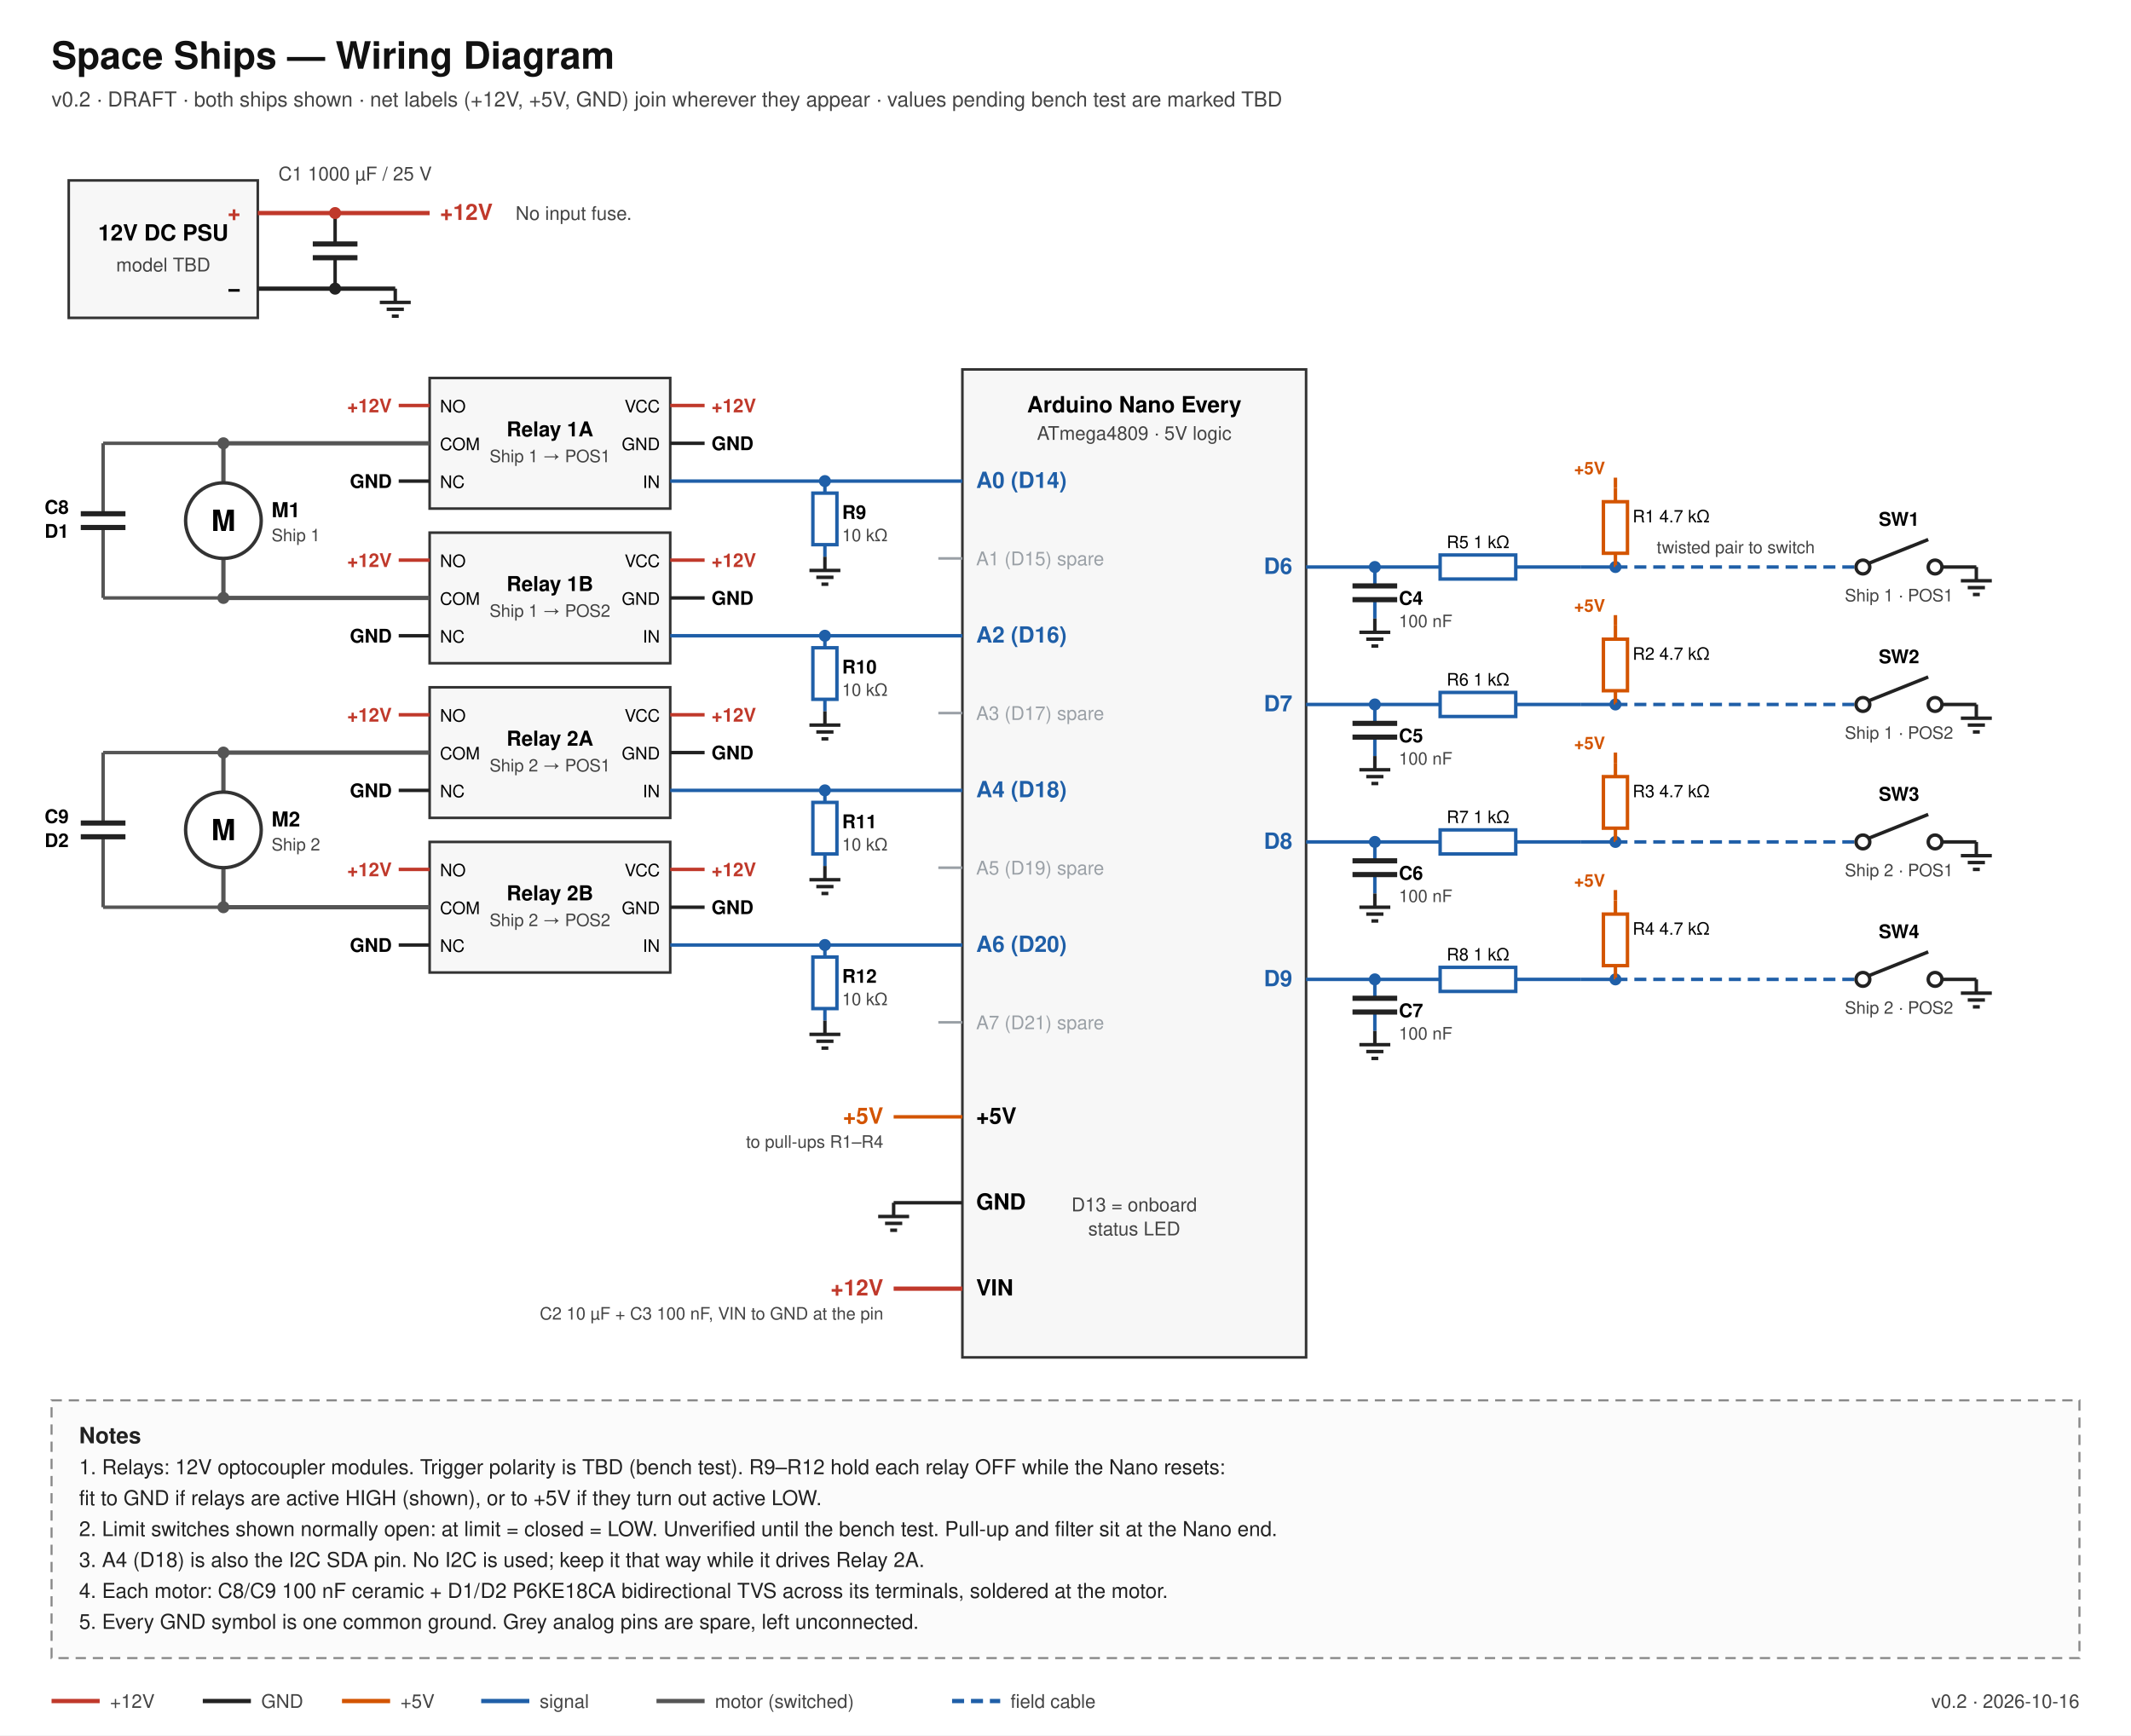
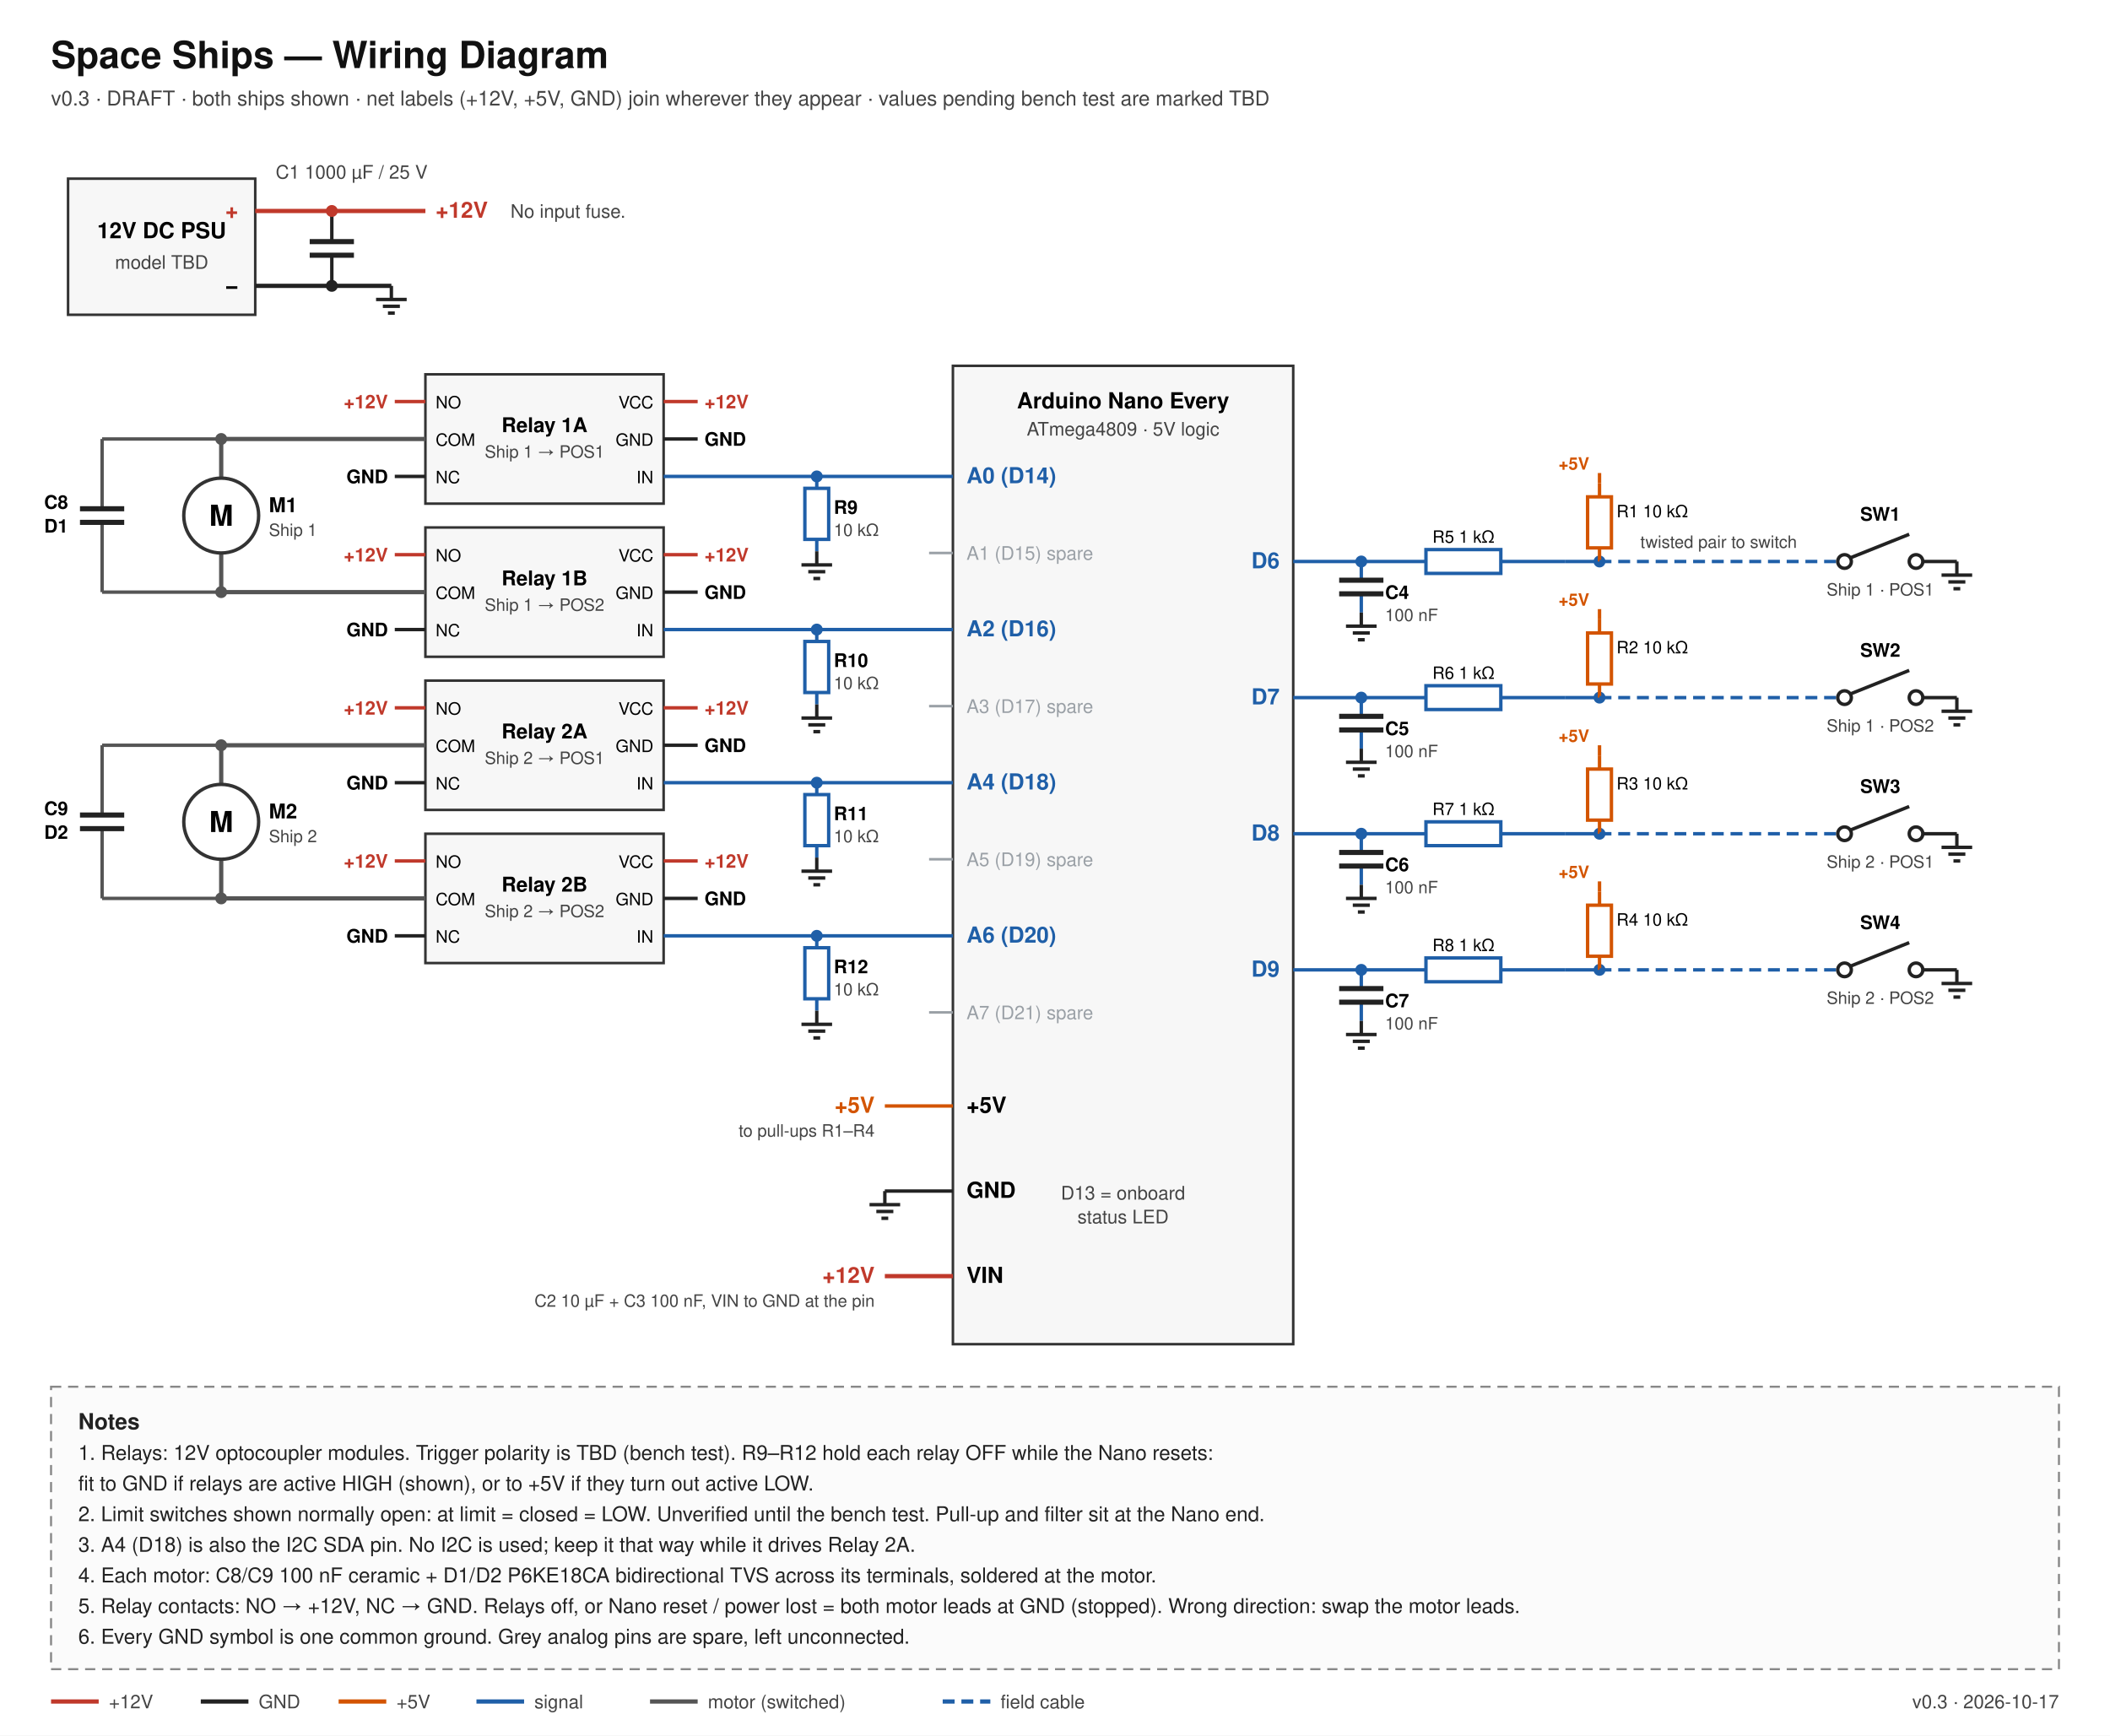
- <svg xmlns="http://www.w3.org/2000/svg" viewBox="0 0 1240 1010" width="1240" height="1010" font-family="Helvetica, Arial, sans-serif" font-size="13">
+ <svg xmlns="http://www.w3.org/2000/svg" viewBox="0 0 1240 1020" width="1240" height="1020" font-family="Helvetica, Arial, sans-serif" font-size="13">
  <defs>
    <g id="gnd">
      <line x1="0" y1="0" x2="0" y2="8" stroke="#222" stroke-width="2" />
      <line x1="-9" y1="8" x2="9" y2="8" stroke="#222" stroke-width="2" />
      <line x1="-5" y1="12" x2="5" y2="12" stroke="#222" stroke-width="2" />
      <line x1="-2" y1="16" x2="2" y2="16" stroke="#222" stroke-width="2" />
    </g>
  </defs>
-   <rect width="1240" height="1010" fill="#fff" />
+   <rect width="1240" height="1020" fill="#fff" />
  <text x="30" y="40" text-anchor="start" fill="#111" font-size="22" font-weight="bold">Space Ships — Wiring Diagram</text>
-   <text x="30" y="62" text-anchor="start" fill="#444" font-size="12">v0.2 · DRAFT · both ships shown · net labels (+12V, +5V, GND) join wherever they appear · values pending bench test are marked TBD</text>
+   <text x="30" y="62" text-anchor="start" fill="#444" font-size="12">v0.3 · DRAFT · both ships shown · net labels (+12V, +5V, GND) join wherever they appear · values pending bench test are marked TBD</text>
  <rect x="40" y="105" width="110" height="80" fill="#f7f7f7" stroke="#333" stroke-width="1.5" />
  <text x="95" y="140" text-anchor="middle" font-weight="bold">12V DC PSU</text>
  <text x="95" y="158" text-anchor="middle" fill="#444" font-size="11">model TBD</text>
  <text x="140" y="128" text-anchor="end" fill="#c0392b" font-weight="bold">+</text>
  <text x="140" y="172" text-anchor="end" font-weight="bold">−</text>
  <line x1="150" y1="124" x2="250" y2="124" stroke="#c0392b" stroke-width="2.5" />
  <text x="256" y="128" text-anchor="start" fill="#c0392b" font-weight="bold">+12V</text>
  <line x1="150" y1="168" x2="230" y2="168" stroke="#222" stroke-width="2.5" />
  <use href="#gnd" x="230" y="168" />
  <line x1="195" y1="124" x2="195" y2="142.0" stroke="#222" stroke-width="2" />
  <line x1="195" y1="150.0" x2="195" y2="168" stroke="#222" stroke-width="2" />
  <line x1="182" y1="142.0" x2="208" y2="142.0" stroke="#222" stroke-width="3" />
  <line x1="182" y1="150.0" x2="208" y2="150.0" stroke="#222" stroke-width="3" />
  <circle cx="195" cy="124" r="3.5" fill="#c0392b" />
  <circle cx="195" cy="168" r="3.5" fill="#222" />
  <text x="162" y="105" text-anchor="start" fill="#444" font-size="11">C1 1000 µF / 25 V</text>
  <text x="300" y="128" text-anchor="start" fill="#444" font-size="11">No input fuse.</text>
  <rect x="560" y="215" width="200" height="575" fill="#f7f7f7" stroke="#333" stroke-width="1.5" />
  <text x="660.0" y="240" text-anchor="middle" font-weight="bold">Arduino Nano Every</text>
  <text x="660.0" y="256" text-anchor="middle" fill="#444" font-size="11">ATmega4809 · 5V logic</text>
  <text x="660.0" y="705" text-anchor="middle" fill="#444" font-size="11">D13 = onboard</text>
  <text x="660.0" y="719" text-anchor="middle" fill="#444" font-size="11">status LED</text>
  <line x1="546" y1="325" x2="560" y2="325" stroke="#9aa0a6" stroke-width="1.5" />
  <text x="568" y="329" text-anchor="start" fill="#9aa0a6" font-size="11">A1 (D15) spare</text>
  <line x1="546" y1="415" x2="560" y2="415" stroke="#9aa0a6" stroke-width="1.5" />
  <text x="568" y="419" text-anchor="start" fill="#9aa0a6" font-size="11">A3 (D17) spare</text>
  <line x1="546" y1="505" x2="560" y2="505" stroke="#9aa0a6" stroke-width="1.5" />
  <text x="568" y="509" text-anchor="start" fill="#9aa0a6" font-size="11">A5 (D19) spare</text>
  <line x1="546" y1="595" x2="560" y2="595" stroke="#9aa0a6" stroke-width="1.5" />
  <text x="568" y="599" text-anchor="start" fill="#9aa0a6" font-size="11">A7 (D21) spare</text>
  <text x="568" y="284" text-anchor="start" fill="#1f5fa8" font-weight="bold">A0 (D14)</text>
  <rect x="250" y="220" width="140" height="76" fill="#f7f7f7" stroke="#333" stroke-width="1.5" />
  <text x="320.0" y="254" text-anchor="middle" font-size="12" font-weight="bold">Relay 1A</text>
  <text x="320.0" y="269" text-anchor="middle" fill="#444" font-size="10">Ship 1 → POS1</text>
  <text x="384" y="240" text-anchor="end" font-size="10">VCC</text>
  <text x="384" y="262" text-anchor="end" font-size="10">GND</text>
  <text x="384" y="284" text-anchor="end" font-size="10">IN</text>
  <line x1="390" y1="236" x2="410" y2="236" stroke="#c0392b" stroke-width="2" />
  <text x="414" y="240" text-anchor="start" fill="#c0392b" font-size="11" font-weight="bold">+12V</text>
  <line x1="390" y1="258" x2="410" y2="258" stroke="#222" stroke-width="2" />
  <text x="414" y="262" text-anchor="start" font-size="11" font-weight="bold">GND</text>
  <line x1="390" y1="280" x2="560" y2="280" stroke="#1f5fa8" stroke-width="2" />
  <circle cx="480" cy="280" r="3.5" fill="#1f5fa8" />
  <line x1="480" y1="280" x2="480" y2="287.0" stroke="#1f5fa8" stroke-width="2" />
  <line x1="480" y1="317.0" x2="480" y2="324" stroke="#1f5fa8" stroke-width="2" />
  <rect x="473" y="287.0" width="14" height="30" fill="#fff" stroke="#1f5fa8" stroke-width="2" />
  <use href="#gnd" x="480" y="324" />
  <text x="490" y="302" text-anchor="start" font-size="11" font-weight="bold">R9</text>
  <text x="490" y="315" text-anchor="start" fill="#444" font-size="10">10 kΩ</text>
  <text x="256" y="240" text-anchor="start" font-size="10">NO</text>
  <text x="256" y="262" text-anchor="start" font-size="10">COM</text>
  <text x="256" y="284" text-anchor="start" font-size="10">NC</text>
  <line x1="250" y1="236" x2="232" y2="236" stroke="#c0392b" stroke-width="2" />
  <text x="228" y="240" text-anchor="end" fill="#c0392b" font-size="11" font-weight="bold">+12V</text>
  <line x1="250" y1="280" x2="232" y2="280" stroke="#222" stroke-width="2" />
  <text x="228" y="284" text-anchor="end" font-size="11" font-weight="bold">GND</text>
  <text x="568" y="374" text-anchor="start" fill="#1f5fa8" font-weight="bold">A2 (D16)</text>
  <rect x="250" y="310" width="140" height="76" fill="#f7f7f7" stroke="#333" stroke-width="1.5" />
  <text x="320.0" y="344" text-anchor="middle" font-size="12" font-weight="bold">Relay 1B</text>
  <text x="320.0" y="359" text-anchor="middle" fill="#444" font-size="10">Ship 1 → POS2</text>
  <text x="384" y="330" text-anchor="end" font-size="10">VCC</text>
  <text x="384" y="352" text-anchor="end" font-size="10">GND</text>
  <text x="384" y="374" text-anchor="end" font-size="10">IN</text>
  <line x1="390" y1="326" x2="410" y2="326" stroke="#c0392b" stroke-width="2" />
  <text x="414" y="330" text-anchor="start" fill="#c0392b" font-size="11" font-weight="bold">+12V</text>
  <line x1="390" y1="348" x2="410" y2="348" stroke="#222" stroke-width="2" />
  <text x="414" y="352" text-anchor="start" font-size="11" font-weight="bold">GND</text>
  <line x1="390" y1="370" x2="560" y2="370" stroke="#1f5fa8" stroke-width="2" />
  <circle cx="480" cy="370" r="3.5" fill="#1f5fa8" />
  <line x1="480" y1="370" x2="480" y2="377.0" stroke="#1f5fa8" stroke-width="2" />
  <line x1="480" y1="407.0" x2="480" y2="414" stroke="#1f5fa8" stroke-width="2" />
  <rect x="473" y="377.0" width="14" height="30" fill="#fff" stroke="#1f5fa8" stroke-width="2" />
  <use href="#gnd" x="480" y="414" />
  <text x="490" y="392" text-anchor="start" font-size="11" font-weight="bold">R10</text>
  <text x="490" y="405" text-anchor="start" fill="#444" font-size="10">10 kΩ</text>
  <text x="256" y="330" text-anchor="start" font-size="10">NO</text>
  <text x="256" y="352" text-anchor="start" font-size="10">COM</text>
  <text x="256" y="374" text-anchor="start" font-size="10">NC</text>
  <line x1="250" y1="326" x2="232" y2="326" stroke="#c0392b" stroke-width="2" />
  <text x="228" y="330" text-anchor="end" fill="#c0392b" font-size="11" font-weight="bold">+12V</text>
  <line x1="250" y1="370" x2="232" y2="370" stroke="#222" stroke-width="2" />
  <text x="228" y="374" text-anchor="end" font-size="11" font-weight="bold">GND</text>
  <text x="568" y="464" text-anchor="start" fill="#1f5fa8" font-weight="bold">A4 (D18)</text>
  <rect x="250" y="400" width="140" height="76" fill="#f7f7f7" stroke="#333" stroke-width="1.5" />
  <text x="320.0" y="434" text-anchor="middle" font-size="12" font-weight="bold">Relay 2A</text>
  <text x="320.0" y="449" text-anchor="middle" fill="#444" font-size="10">Ship 2 → POS1</text>
  <text x="384" y="420" text-anchor="end" font-size="10">VCC</text>
  <text x="384" y="442" text-anchor="end" font-size="10">GND</text>
  <text x="384" y="464" text-anchor="end" font-size="10">IN</text>
  <line x1="390" y1="416" x2="410" y2="416" stroke="#c0392b" stroke-width="2" />
  <text x="414" y="420" text-anchor="start" fill="#c0392b" font-size="11" font-weight="bold">+12V</text>
  <line x1="390" y1="438" x2="410" y2="438" stroke="#222" stroke-width="2" />
  <text x="414" y="442" text-anchor="start" font-size="11" font-weight="bold">GND</text>
  <line x1="390" y1="460" x2="560" y2="460" stroke="#1f5fa8" stroke-width="2" />
  <circle cx="480" cy="460" r="3.5" fill="#1f5fa8" />
  <line x1="480" y1="460" x2="480" y2="467.0" stroke="#1f5fa8" stroke-width="2" />
  <line x1="480" y1="497.0" x2="480" y2="504" stroke="#1f5fa8" stroke-width="2" />
  <rect x="473" y="467.0" width="14" height="30" fill="#fff" stroke="#1f5fa8" stroke-width="2" />
  <use href="#gnd" x="480" y="504" />
  <text x="490" y="482" text-anchor="start" font-size="11" font-weight="bold">R11</text>
  <text x="490" y="495" text-anchor="start" fill="#444" font-size="10">10 kΩ</text>
  <text x="256" y="420" text-anchor="start" font-size="10">NO</text>
  <text x="256" y="442" text-anchor="start" font-size="10">COM</text>
  <text x="256" y="464" text-anchor="start" font-size="10">NC</text>
  <line x1="250" y1="416" x2="232" y2="416" stroke="#c0392b" stroke-width="2" />
  <text x="228" y="420" text-anchor="end" fill="#c0392b" font-size="11" font-weight="bold">+12V</text>
  <line x1="250" y1="460" x2="232" y2="460" stroke="#222" stroke-width="2" />
  <text x="228" y="464" text-anchor="end" font-size="11" font-weight="bold">GND</text>
  <text x="568" y="554" text-anchor="start" fill="#1f5fa8" font-weight="bold">A6 (D20)</text>
  <rect x="250" y="490" width="140" height="76" fill="#f7f7f7" stroke="#333" stroke-width="1.5" />
  <text x="320.0" y="524" text-anchor="middle" font-size="12" font-weight="bold">Relay 2B</text>
  <text x="320.0" y="539" text-anchor="middle" fill="#444" font-size="10">Ship 2 → POS2</text>
  <text x="384" y="510" text-anchor="end" font-size="10">VCC</text>
  <text x="384" y="532" text-anchor="end" font-size="10">GND</text>
  <text x="384" y="554" text-anchor="end" font-size="10">IN</text>
  <line x1="390" y1="506" x2="410" y2="506" stroke="#c0392b" stroke-width="2" />
  <text x="414" y="510" text-anchor="start" fill="#c0392b" font-size="11" font-weight="bold">+12V</text>
  <line x1="390" y1="528" x2="410" y2="528" stroke="#222" stroke-width="2" />
  <text x="414" y="532" text-anchor="start" font-size="11" font-weight="bold">GND</text>
  <line x1="390" y1="550" x2="560" y2="550" stroke="#1f5fa8" stroke-width="2" />
  <circle cx="480" cy="550" r="3.5" fill="#1f5fa8" />
  <line x1="480" y1="550" x2="480" y2="557.0" stroke="#1f5fa8" stroke-width="2" />
  <line x1="480" y1="587.0" x2="480" y2="594" stroke="#1f5fa8" stroke-width="2" />
  <rect x="473" y="557.0" width="14" height="30" fill="#fff" stroke="#1f5fa8" stroke-width="2" />
  <use href="#gnd" x="480" y="594" />
  <text x="490" y="572" text-anchor="start" font-size="11" font-weight="bold">R12</text>
  <text x="490" y="585" text-anchor="start" fill="#444" font-size="10">10 kΩ</text>
  <text x="256" y="510" text-anchor="start" font-size="10">NO</text>
  <text x="256" y="532" text-anchor="start" font-size="10">COM</text>
  <text x="256" y="554" text-anchor="start" font-size="10">NC</text>
  <line x1="250" y1="506" x2="232" y2="506" stroke="#c0392b" stroke-width="2" />
  <text x="228" y="510" text-anchor="end" fill="#c0392b" font-size="11" font-weight="bold">+12V</text>
  <line x1="250" y1="550" x2="232" y2="550" stroke="#222" stroke-width="2" />
  <text x="228" y="554" text-anchor="end" font-size="11" font-weight="bold">GND</text>
  <line x1="250" y1="258" x2="130" y2="258" stroke="#555" stroke-width="2.5" />
  <line x1="130" y1="258" x2="130" y2="281.0" stroke="#555" stroke-width="2.5" />
  <line x1="250" y1="348" x2="130" y2="348" stroke="#555" stroke-width="2.5" />
  <line x1="130" y1="325.0" x2="130" y2="348" stroke="#555" stroke-width="2.5" />
  <circle cx="130" cy="303.0" r="22" fill="#fff" stroke="#333" stroke-width="2" />
  <text x="130" y="309.0" text-anchor="middle" font-size="17" font-weight="bold">M</text>
  <text x="158" y="301.0" text-anchor="start" font-size="12" font-weight="bold">M1</text>
  <text x="158" y="315.0" text-anchor="start" fill="#444" font-size="10">Ship 1</text>
  <circle cx="130" cy="258" r="3.5" fill="#555" />
  <circle cx="130" cy="348" r="3.5" fill="#555" />
  <line x1="130" y1="258" x2="60" y2="258" stroke="#555" stroke-width="2" />
  <line x1="130" y1="348" x2="60" y2="348" stroke="#555" stroke-width="2" />
  <line x1="60" y1="258" x2="60" y2="299.0" stroke="#555" stroke-width="2" />
  <line x1="60" y1="307.0" x2="60" y2="348" stroke="#555" stroke-width="2" />
  <line x1="47" y1="299.0" x2="73" y2="299.0" stroke="#222" stroke-width="3" />
  <line x1="47" y1="307.0" x2="73" y2="307.0" stroke="#222" stroke-width="3" />
  <text x="40" y="299.0" text-anchor="end" font-size="11" font-weight="bold">C8</text>
  <text x="40" y="313.0" text-anchor="end" font-size="11" font-weight="bold">D1</text>
  <line x1="250" y1="438" x2="130" y2="438" stroke="#555" stroke-width="2.5" />
  <line x1="130" y1="438" x2="130" y2="461.0" stroke="#555" stroke-width="2.5" />
  <line x1="250" y1="528" x2="130" y2="528" stroke="#555" stroke-width="2.5" />
  <line x1="130" y1="505.0" x2="130" y2="528" stroke="#555" stroke-width="2.5" />
  <circle cx="130" cy="483.0" r="22" fill="#fff" stroke="#333" stroke-width="2" />
  <text x="130" y="489.0" text-anchor="middle" font-size="17" font-weight="bold">M</text>
  <text x="158" y="481.0" text-anchor="start" font-size="12" font-weight="bold">M2</text>
  <text x="158" y="495.0" text-anchor="start" fill="#444" font-size="10">Ship 2</text>
  <circle cx="130" cy="438" r="3.5" fill="#555" />
  <circle cx="130" cy="528" r="3.5" fill="#555" />
  <line x1="130" y1="438" x2="60" y2="438" stroke="#555" stroke-width="2" />
  <line x1="130" y1="528" x2="60" y2="528" stroke="#555" stroke-width="2" />
  <line x1="60" y1="438" x2="60" y2="479.0" stroke="#555" stroke-width="2" />
  <line x1="60" y1="487.0" x2="60" y2="528" stroke="#555" stroke-width="2" />
  <line x1="47" y1="479.0" x2="73" y2="479.0" stroke="#222" stroke-width="3" />
  <line x1="47" y1="487.0" x2="73" y2="487.0" stroke="#222" stroke-width="3" />
  <text x="40" y="479.0" text-anchor="end" font-size="11" font-weight="bold">C9</text>
  <text x="40" y="493.0" text-anchor="end" font-size="11" font-weight="bold">D2</text>
  <text x="568" y="654" text-anchor="start" font-weight="bold">+5V</text>
  <text x="568" y="704" text-anchor="start" font-weight="bold">GND</text>
  <text x="568" y="754" text-anchor="start" font-weight="bold">VIN</text>
  <line x1="560" y1="650" x2="520" y2="650" stroke="#d35400" stroke-width="2" />
  <text x="514" y="654" text-anchor="end" fill="#d35400" font-weight="bold">+5V</text>
  <text x="514" y="668" text-anchor="end" fill="#444" font-size="10">to pull-ups R1–R4</text>
  <line x1="560" y1="700" x2="520" y2="700" stroke="#222" stroke-width="2" />
  <use href="#gnd" x="520" y="700" />
  <line x1="560" y1="750" x2="520" y2="750" stroke="#c0392b" stroke-width="2.5" />
  <text x="514" y="754" text-anchor="end" fill="#c0392b" font-weight="bold">+12V</text>
  <text x="514" y="768" text-anchor="end" fill="#444" font-size="10">C2 10 µF + C3 100 nF, VIN to GND at the pin</text>
  <text x="752" y="334" text-anchor="end" fill="#1f5fa8" font-weight="bold">D6</text>
  <line x1="760" y1="330" x2="800" y2="330" stroke="#1f5fa8" stroke-width="2" />
  <circle cx="800" cy="330" r="3.5" fill="#1f5fa8" />
  <line x1="800" y1="330" x2="800" y2="341.0" stroke="#1f5fa8" stroke-width="2" />
  <line x1="800" y1="349.0" x2="800" y2="360" stroke="#1f5fa8" stroke-width="2" />
  <line x1="787" y1="341.0" x2="813" y2="341.0" stroke="#222" stroke-width="3" />
  <line x1="787" y1="349.0" x2="813" y2="349.0" stroke="#222" stroke-width="3" />
  <use href="#gnd" x="800" y="360" />
  <text x="814" y="352" text-anchor="start" font-size="11" font-weight="bold">C4</text>
  <text x="814" y="365" text-anchor="start" fill="#444" font-size="10">100 nF</text>
  <line x1="800" y1="330" x2="838.0" y2="330" stroke="#1f5fa8" stroke-width="2" />
  <line x1="882.0" y1="330" x2="920" y2="330" stroke="#1f5fa8" stroke-width="2" />
  <rect x="838.0" y="323" width="44" height="14" fill="#fff" stroke="#1f5fa8" stroke-width="2" />
  <text x="860" y="319" text-anchor="middle" font-size="10">R5 1 kΩ</text>
  <circle cx="940" cy="330" r="3.5" fill="#1f5fa8" />
  <line x1="920" y1="330" x2="940" y2="330" stroke="#1f5fa8" stroke-width="2" />
  <line x1="940" y1="284" x2="940" y2="292.0" stroke="#d35400" stroke-width="2" />
  <line x1="940" y1="322.0" x2="940" y2="330" stroke="#d35400" stroke-width="2" />
  <rect x="933" y="292.0" width="14" height="30" fill="#fff" stroke="#d35400" stroke-width="2" />
  <line x1="940" y1="284" x2="940" y2="278" stroke="#d35400" stroke-width="2" />
  <text x="934" y="276" text-anchor="end" fill="#d35400" font-size="10" font-weight="bold">+5V</text>
-   <text x="950" y="304" text-anchor="start" font-size="10">R1 4.7 kΩ</text>
+   <text x="950" y="304" text-anchor="start" font-size="10">R1 10 kΩ</text>
  <line x1="940" y1="330" x2="1080" y2="330" stroke="#1f5fa8" stroke-width="2" stroke-dasharray="7 4" />
  <circle cx="1084" cy="330" r="4" fill="#fff" stroke="#222" stroke-width="2" />
  <circle cx="1126" cy="330" r="4" fill="#fff" stroke="#222" stroke-width="2" />
  <line x1="1087" y1="328" x2="1122" y2="314" stroke="#222" stroke-width="2" />
  <line x1="1130" y1="330" x2="1150" y2="330" stroke="#222" stroke-width="2" />
  <use href="#gnd" x="1150" y="330" />
  <text x="1105" y="306" text-anchor="middle" font-size="11" font-weight="bold">SW1</text>
  <text x="1105" y="350" text-anchor="middle" fill="#444" font-size="10">Ship 1 · POS1</text>
  <text x="752" y="414" text-anchor="end" fill="#1f5fa8" font-weight="bold">D7</text>
  <line x1="760" y1="410" x2="800" y2="410" stroke="#1f5fa8" stroke-width="2" />
  <circle cx="800" cy="410" r="3.5" fill="#1f5fa8" />
  <line x1="800" y1="410" x2="800" y2="421.0" stroke="#1f5fa8" stroke-width="2" />
  <line x1="800" y1="429.0" x2="800" y2="440" stroke="#1f5fa8" stroke-width="2" />
  <line x1="787" y1="421.0" x2="813" y2="421.0" stroke="#222" stroke-width="3" />
  <line x1="787" y1="429.0" x2="813" y2="429.0" stroke="#222" stroke-width="3" />
  <use href="#gnd" x="800" y="440" />
  <text x="814" y="432" text-anchor="start" font-size="11" font-weight="bold">C5</text>
  <text x="814" y="445" text-anchor="start" fill="#444" font-size="10">100 nF</text>
  <line x1="800" y1="410" x2="838.0" y2="410" stroke="#1f5fa8" stroke-width="2" />
  <line x1="882.0" y1="410" x2="920" y2="410" stroke="#1f5fa8" stroke-width="2" />
  <rect x="838.0" y="403" width="44" height="14" fill="#fff" stroke="#1f5fa8" stroke-width="2" />
  <text x="860" y="399" text-anchor="middle" font-size="10">R6 1 kΩ</text>
  <circle cx="940" cy="410" r="3.5" fill="#1f5fa8" />
  <line x1="920" y1="410" x2="940" y2="410" stroke="#1f5fa8" stroke-width="2" />
  <line x1="940" y1="364" x2="940" y2="372.0" stroke="#d35400" stroke-width="2" />
  <line x1="940" y1="402.0" x2="940" y2="410" stroke="#d35400" stroke-width="2" />
  <rect x="933" y="372.0" width="14" height="30" fill="#fff" stroke="#d35400" stroke-width="2" />
  <line x1="940" y1="364" x2="940" y2="358" stroke="#d35400" stroke-width="2" />
  <text x="934" y="356" text-anchor="end" fill="#d35400" font-size="10" font-weight="bold">+5V</text>
-   <text x="950" y="384" text-anchor="start" font-size="10">R2 4.7 kΩ</text>
+   <text x="950" y="384" text-anchor="start" font-size="10">R2 10 kΩ</text>
  <line x1="940" y1="410" x2="1080" y2="410" stroke="#1f5fa8" stroke-width="2" stroke-dasharray="7 4" />
  <circle cx="1084" cy="410" r="4" fill="#fff" stroke="#222" stroke-width="2" />
  <circle cx="1126" cy="410" r="4" fill="#fff" stroke="#222" stroke-width="2" />
  <line x1="1087" y1="408" x2="1122" y2="394" stroke="#222" stroke-width="2" />
  <line x1="1130" y1="410" x2="1150" y2="410" stroke="#222" stroke-width="2" />
  <use href="#gnd" x="1150" y="410" />
  <text x="1105" y="386" text-anchor="middle" font-size="11" font-weight="bold">SW2</text>
  <text x="1105" y="430" text-anchor="middle" fill="#444" font-size="10">Ship 1 · POS2</text>
  <text x="752" y="494" text-anchor="end" fill="#1f5fa8" font-weight="bold">D8</text>
  <line x1="760" y1="490" x2="800" y2="490" stroke="#1f5fa8" stroke-width="2" />
  <circle cx="800" cy="490" r="3.5" fill="#1f5fa8" />
  <line x1="800" y1="490" x2="800" y2="501.0" stroke="#1f5fa8" stroke-width="2" />
  <line x1="800" y1="509.0" x2="800" y2="520" stroke="#1f5fa8" stroke-width="2" />
  <line x1="787" y1="501.0" x2="813" y2="501.0" stroke="#222" stroke-width="3" />
  <line x1="787" y1="509.0" x2="813" y2="509.0" stroke="#222" stroke-width="3" />
  <use href="#gnd" x="800" y="520" />
  <text x="814" y="512" text-anchor="start" font-size="11" font-weight="bold">C6</text>
  <text x="814" y="525" text-anchor="start" fill="#444" font-size="10">100 nF</text>
  <line x1="800" y1="490" x2="838.0" y2="490" stroke="#1f5fa8" stroke-width="2" />
  <line x1="882.0" y1="490" x2="920" y2="490" stroke="#1f5fa8" stroke-width="2" />
  <rect x="838.0" y="483" width="44" height="14" fill="#fff" stroke="#1f5fa8" stroke-width="2" />
  <text x="860" y="479" text-anchor="middle" font-size="10">R7 1 kΩ</text>
  <circle cx="940" cy="490" r="3.5" fill="#1f5fa8" />
  <line x1="920" y1="490" x2="940" y2="490" stroke="#1f5fa8" stroke-width="2" />
  <line x1="940" y1="444" x2="940" y2="452.0" stroke="#d35400" stroke-width="2" />
  <line x1="940" y1="482.0" x2="940" y2="490" stroke="#d35400" stroke-width="2" />
  <rect x="933" y="452.0" width="14" height="30" fill="#fff" stroke="#d35400" stroke-width="2" />
  <line x1="940" y1="444" x2="940" y2="438" stroke="#d35400" stroke-width="2" />
  <text x="934" y="436" text-anchor="end" fill="#d35400" font-size="10" font-weight="bold">+5V</text>
-   <text x="950" y="464" text-anchor="start" font-size="10">R3 4.7 kΩ</text>
+   <text x="950" y="464" text-anchor="start" font-size="10">R3 10 kΩ</text>
  <line x1="940" y1="490" x2="1080" y2="490" stroke="#1f5fa8" stroke-width="2" stroke-dasharray="7 4" />
  <circle cx="1084" cy="490" r="4" fill="#fff" stroke="#222" stroke-width="2" />
  <circle cx="1126" cy="490" r="4" fill="#fff" stroke="#222" stroke-width="2" />
  <line x1="1087" y1="488" x2="1122" y2="474" stroke="#222" stroke-width="2" />
  <line x1="1130" y1="490" x2="1150" y2="490" stroke="#222" stroke-width="2" />
  <use href="#gnd" x="1150" y="490" />
  <text x="1105" y="466" text-anchor="middle" font-size="11" font-weight="bold">SW3</text>
  <text x="1105" y="510" text-anchor="middle" fill="#444" font-size="10">Ship 2 · POS1</text>
  <text x="752" y="574" text-anchor="end" fill="#1f5fa8" font-weight="bold">D9</text>
  <line x1="760" y1="570" x2="800" y2="570" stroke="#1f5fa8" stroke-width="2" />
  <circle cx="800" cy="570" r="3.5" fill="#1f5fa8" />
  <line x1="800" y1="570" x2="800" y2="581.0" stroke="#1f5fa8" stroke-width="2" />
  <line x1="800" y1="589.0" x2="800" y2="600" stroke="#1f5fa8" stroke-width="2" />
  <line x1="787" y1="581.0" x2="813" y2="581.0" stroke="#222" stroke-width="3" />
  <line x1="787" y1="589.0" x2="813" y2="589.0" stroke="#222" stroke-width="3" />
  <use href="#gnd" x="800" y="600" />
  <text x="814" y="592" text-anchor="start" font-size="11" font-weight="bold">C7</text>
  <text x="814" y="605" text-anchor="start" fill="#444" font-size="10">100 nF</text>
  <line x1="800" y1="570" x2="838.0" y2="570" stroke="#1f5fa8" stroke-width="2" />
  <line x1="882.0" y1="570" x2="920" y2="570" stroke="#1f5fa8" stroke-width="2" />
  <rect x="838.0" y="563" width="44" height="14" fill="#fff" stroke="#1f5fa8" stroke-width="2" />
  <text x="860" y="559" text-anchor="middle" font-size="10">R8 1 kΩ</text>
  <circle cx="940" cy="570" r="3.5" fill="#1f5fa8" />
  <line x1="920" y1="570" x2="940" y2="570" stroke="#1f5fa8" stroke-width="2" />
  <line x1="940" y1="524" x2="940" y2="532.0" stroke="#d35400" stroke-width="2" />
  <line x1="940" y1="562.0" x2="940" y2="570" stroke="#d35400" stroke-width="2" />
  <rect x="933" y="532.0" width="14" height="30" fill="#fff" stroke="#d35400" stroke-width="2" />
  <line x1="940" y1="524" x2="940" y2="518" stroke="#d35400" stroke-width="2" />
  <text x="934" y="516" text-anchor="end" fill="#d35400" font-size="10" font-weight="bold">+5V</text>
-   <text x="950" y="544" text-anchor="start" font-size="10">R4 4.7 kΩ</text>
+   <text x="950" y="544" text-anchor="start" font-size="10">R4 10 kΩ</text>
  <line x1="940" y1="570" x2="1080" y2="570" stroke="#1f5fa8" stroke-width="2" stroke-dasharray="7 4" />
  <circle cx="1084" cy="570" r="4" fill="#fff" stroke="#222" stroke-width="2" />
  <circle cx="1126" cy="570" r="4" fill="#fff" stroke="#222" stroke-width="2" />
  <line x1="1087" y1="568" x2="1122" y2="554" stroke="#222" stroke-width="2" />
  <line x1="1130" y1="570" x2="1150" y2="570" stroke="#222" stroke-width="2" />
  <use href="#gnd" x="1150" y="570" />
  <text x="1105" y="546" text-anchor="middle" font-size="11" font-weight="bold">SW4</text>
  <text x="1105" y="590" text-anchor="middle" fill="#444" font-size="10">Ship 2 · POS2</text>
  <text x="1010" y="322" text-anchor="middle" fill="#444" font-size="10">twisted pair to switch</text>
-   <rect x="30" y="815" width="1180" height="150" fill="#fbfbfb" stroke="#888" stroke-width="1.2" stroke-dasharray="6 4" />
+   <rect x="30" y="815" width="1180" height="166" fill="#fbfbfb" stroke="#888" stroke-width="1.2" stroke-dasharray="6 4" />
  <text x="46" y="840" text-anchor="start" fill="#222" font-size="13" font-weight="bold">Notes</text>
  <text x="46" y="858" text-anchor="start" fill="#222" font-size="12">1. Relays: 12V optocoupler modules. Trigger polarity is TBD (bench test). R9–R12 hold each relay OFF while the Nano resets:</text>
  <text x="46" y="876" text-anchor="start" fill="#222" font-size="12">    fit to GND if relays are active HIGH (shown), or to +5V if they turn out active LOW.</text>
  <text x="46" y="894" text-anchor="start" fill="#222" font-size="12">2. Limit switches shown normally open: at limit = closed = LOW. Unverified until the bench test. Pull-up and filter sit at the Nano end.</text>
  <text x="46" y="912" text-anchor="start" fill="#222" font-size="12">3. A4 (D18) is also the I2C SDA pin. No I2C is used; keep it that way while it drives Relay 2A.</text>
  <text x="46" y="930" text-anchor="start" fill="#222" font-size="12">4. Each motor: C8/C9 100 nF ceramic + D1/D2 P6KE18CA bidirectional TVS across its terminals, soldered at the motor.</text>
-   <text x="46" y="948" text-anchor="start" fill="#222" font-size="12">5. Every GND symbol is one common ground. Grey analog pins are spare, left unconnected.</text>
-   <line x1="30" y1="990" x2="58" y2="990" stroke="#c0392b" stroke-width="2.5" />
-   <text x="64" y="994" text-anchor="start" fill="#444" font-size="11">+12V</text>
-   <line x1="118" y1="990" x2="146" y2="990" stroke="#222" stroke-width="2.5" />
-   <text x="152" y="994" text-anchor="start" fill="#444" font-size="11">GND</text>
-   <line x1="199" y1="990" x2="227" y2="990" stroke="#d35400" stroke-width="2.5" />
-   <text x="233" y="994" text-anchor="start" fill="#444" font-size="11">+5V</text>
-   <line x1="280" y1="990" x2="308" y2="990" stroke="#1f5fa8" stroke-width="2.5" />
-   <text x="314" y="994" text-anchor="start" fill="#444" font-size="11">signal</text>
-   <line x1="382" y1="990" x2="410" y2="990" stroke="#555" stroke-width="2.5" />
-   <text x="416" y="994" text-anchor="start" fill="#444" font-size="11">motor (switched)</text>
-   <line x1="554" y1="990" x2="582" y2="990" stroke="#1f5fa8" stroke-width="2.5" stroke-dasharray="7 4" />
-   <text x="588" y="994" text-anchor="start" fill="#444" font-size="11">field cable</text>
-   <text x="1210" y="994" text-anchor="end" fill="#444" font-size="11">v0.2 · 2026-10-16</text>
+   <text x="46" y="948" text-anchor="start" fill="#222" font-size="12">5. Relay contacts: NO → +12V, NC → GND. Relays off, or Nano reset / power lost = both motor leads at GND (stopped). Wrong direction: swap the motor leads.</text>
+   <text x="46" y="966" text-anchor="start" fill="#222" font-size="12">6. Every GND symbol is one common ground. Grey analog pins are spare, left unconnected.</text>
+   <line x1="30" y1="1000" x2="58" y2="1000" stroke="#c0392b" stroke-width="2.5" />
+   <text x="64" y="1004" text-anchor="start" fill="#444" font-size="11">+12V</text>
+   <line x1="118" y1="1000" x2="146" y2="1000" stroke="#222" stroke-width="2.5" />
+   <text x="152" y="1004" text-anchor="start" fill="#444" font-size="11">GND</text>
+   <line x1="199" y1="1000" x2="227" y2="1000" stroke="#d35400" stroke-width="2.5" />
+   <text x="233" y="1004" text-anchor="start" fill="#444" font-size="11">+5V</text>
+   <line x1="280" y1="1000" x2="308" y2="1000" stroke="#1f5fa8" stroke-width="2.5" />
+   <text x="314" y="1004" text-anchor="start" fill="#444" font-size="11">signal</text>
+   <line x1="382" y1="1000" x2="410" y2="1000" stroke="#555" stroke-width="2.5" />
+   <text x="416" y="1004" text-anchor="start" fill="#444" font-size="11">motor (switched)</text>
+   <line x1="554" y1="1000" x2="582" y2="1000" stroke="#1f5fa8" stroke-width="2.5" stroke-dasharray="7 4" />
+   <text x="588" y="1004" text-anchor="start" fill="#444" font-size="11">field cable</text>
+   <text x="1210" y="1004" text-anchor="end" fill="#444" font-size="11">v0.3 · 2026-10-17</text>
</svg>
